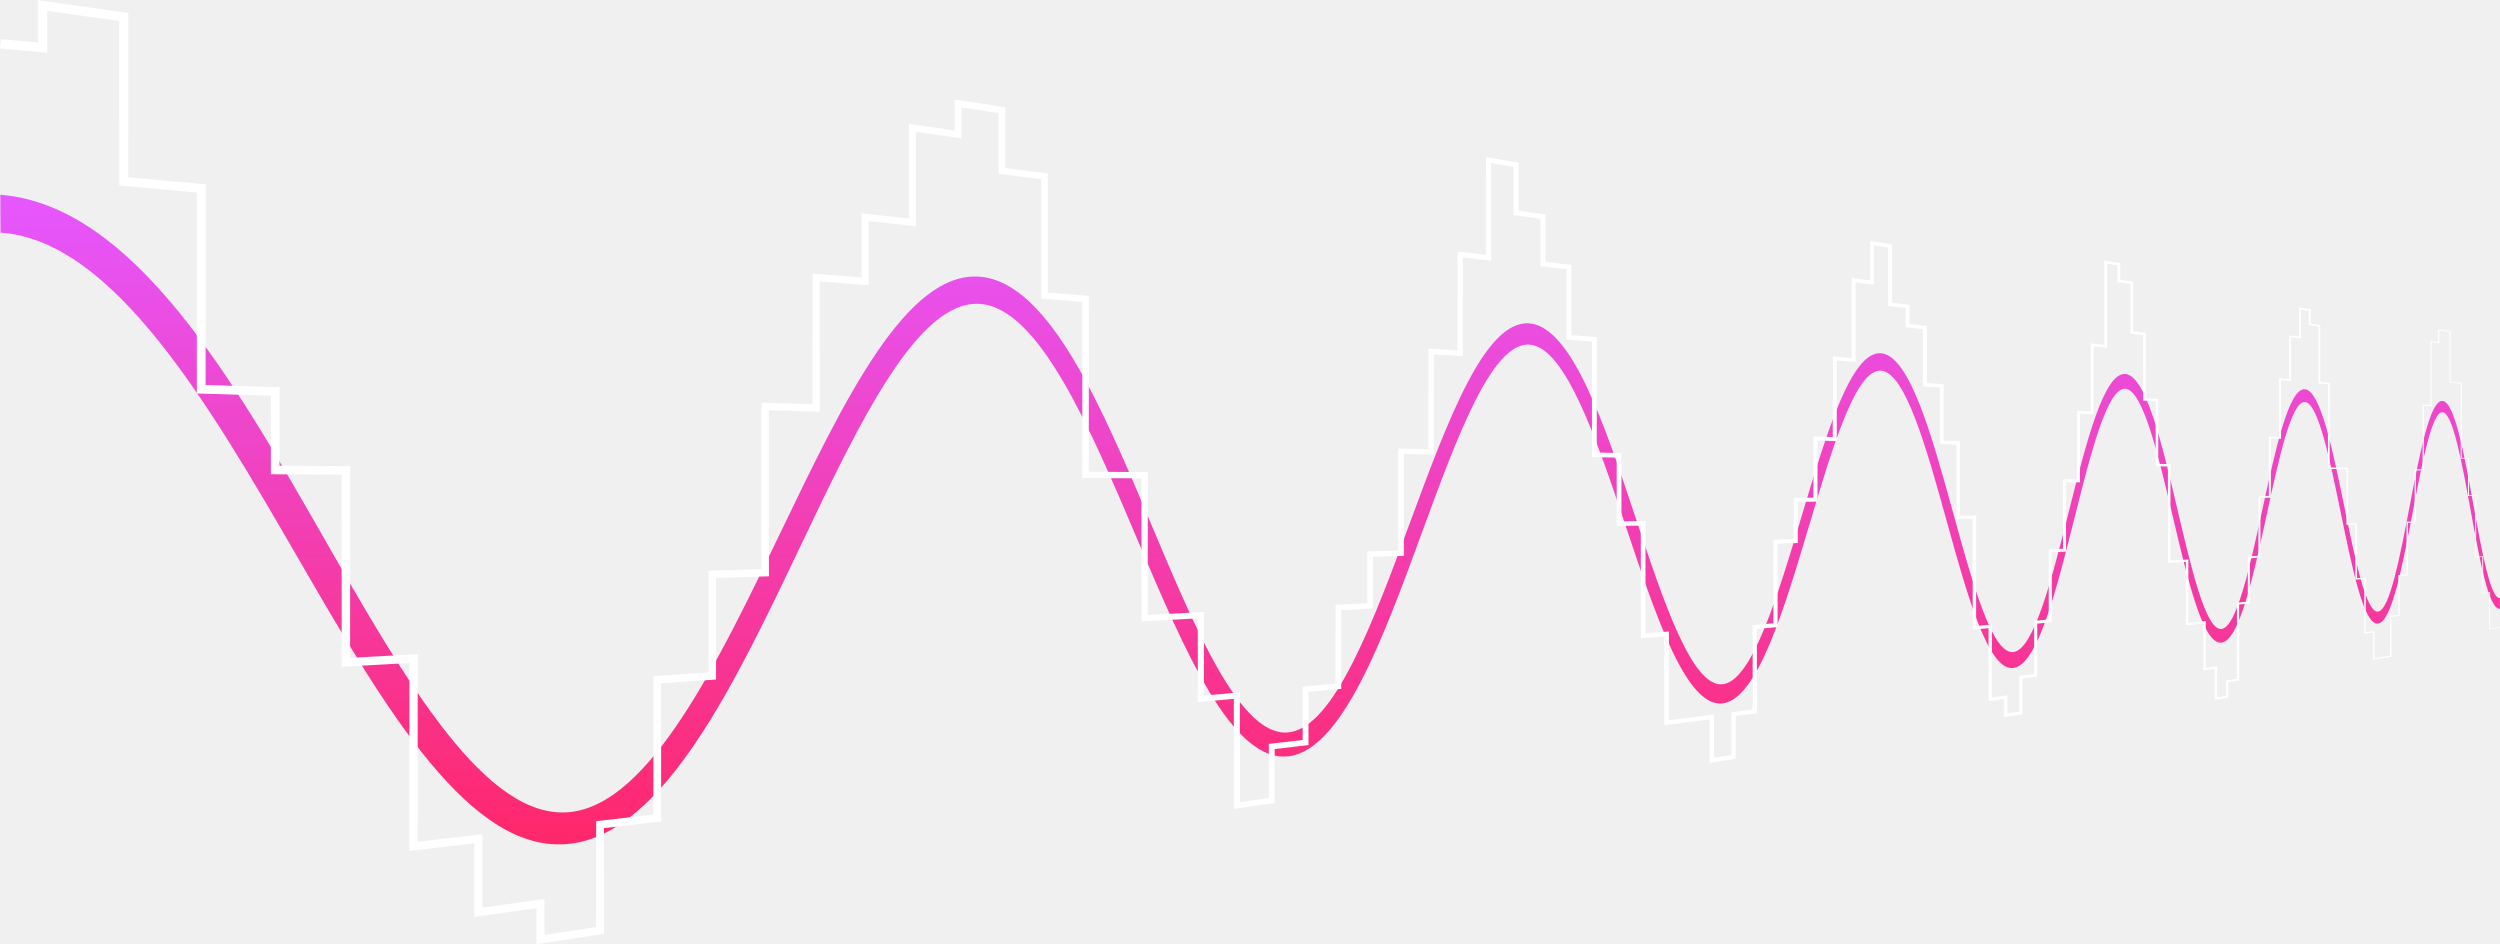
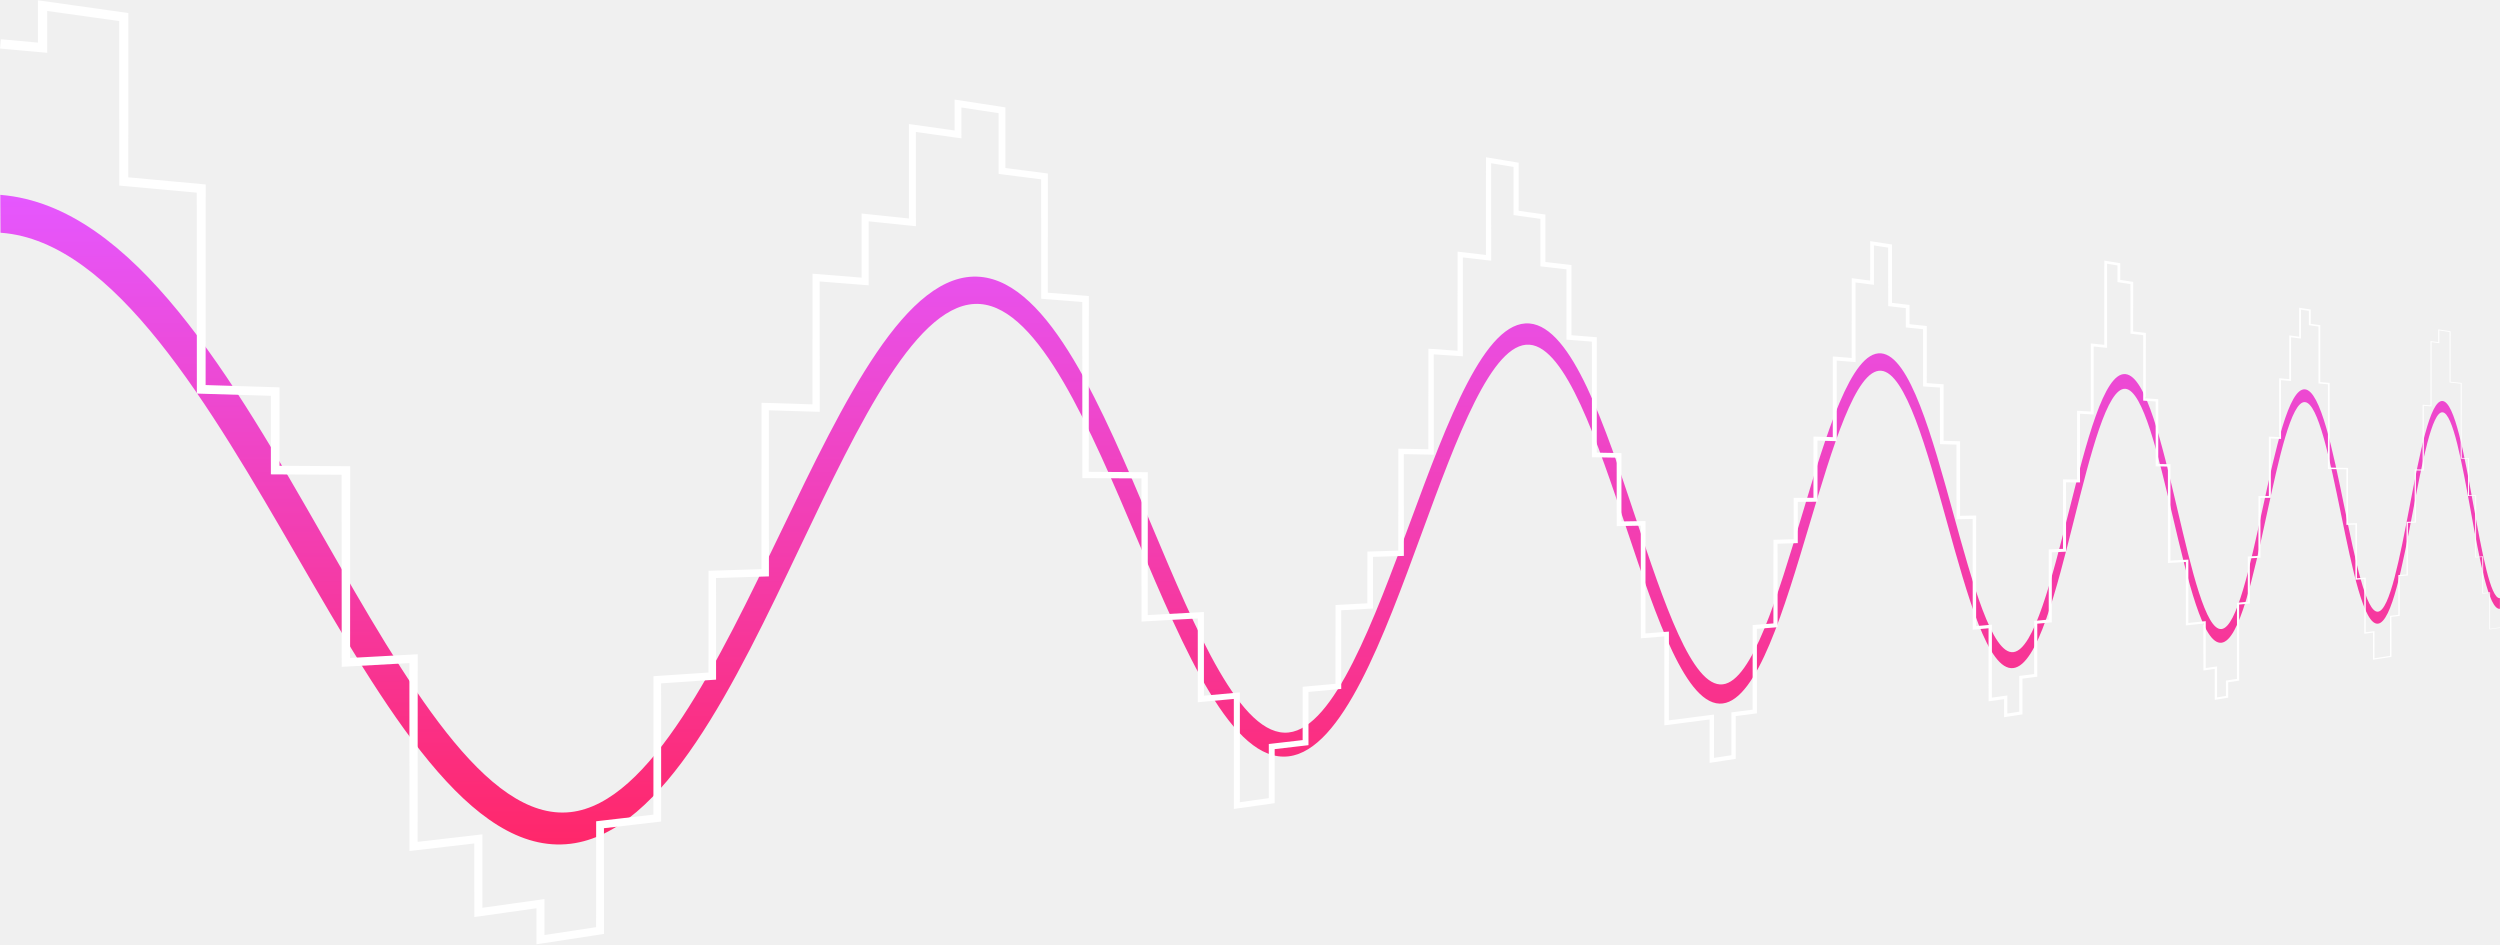
- <svg xmlns="http://www.w3.org/2000/svg" id="Layer_2" data-name="Layer 2" viewBox="0 0 1872.31 706.98">
+ <svg xmlns="http://www.w3.org/2000/svg" id="Layer_2" data-name="Layer 2" width="1872" height="707" viewBox="0 0 1872.31 706.98">
  <defs>
    <style>
      .cls-1 {
        fill: #fff;
      }

      .cls-2 {
        fill: url(#linear-gradient);
      }
    </style>
    <linearGradient id="linear-gradient" x1="936.26" y1="74.46" x2="936.26" y2="560.98" gradientTransform="translate(0 706.84) scale(1 -1)" gradientUnits="userSpaceOnUse">
      <stop offset="0" stop-color="#ff276a" />
      <stop offset="1" stop-color="#e557ff" />
    </linearGradient>
  </defs>
  <g id="Layer_1-2" data-name="Layer 1">
    <path class="cls-2" d="M1872.27,455.89c-8.33,1.02-15.17-36.49-21.9-73.41-6.5-35.67-13.34-73.2-21.09-73.77-7.91-.59-15.16,37.34-22.3,74.69-7.66,40.09-15.74,82.36-26.03,83.61-10.55,1.28-19.22-40.86-27.78-82.46-8.28-40.27-17.02-82.73-26.95-83.47-10.16-.75-19.49,42.23-28.7,84.66-9.91,45.65-20.39,93.92-33.78,95.55-13.8,1.68-25.16-46.46-36.41-94.11-10.91-46.21-22.44-95.08-35.61-96.06-13.52-1-25.98,48.58-38.32,97.69-13.32,53.01-27.46,109.26-45.59,111.46-18.75,2.28-34.28-53.75-49.71-109.43-15.04-54.27-31.02-111.91-49.31-113.26-18.87-1.4-36.35,57.18-53.73,115.46-18.85,63.2-38.96,130.58-64.89,133.74-26.99,3.29-49.49-63.79-71.97-130.82-22.04-65.7-45.57-135.86-72.69-137.87-28.16-2.09-54.43,69.48-80.72,141.14-28.71,78.23-59.54,162.25-99.64,167.13-42.24,5.14-77.72-78.44-113.48-162.69-35.31-83.17-73.34-172.77-117.62-176.05-46.5-3.44-90.31,88.51-134.63,181.52-48.91,102.64-102.06,214.18-172.17,222.72-74.87,9.12-138.86-101.35-204.3-214.32C157.38,304.32,85.66,180.52.83,174.27c-.15-.01-.3-.02-.45-.03l-.14-28.38c.2.02.4.03.59.05,99.44,8.41,174.03,138.71,242.07,257.56,61.17,106.85,121.17,211.67,184.35,204.67,59.76-6.63,110.76-112.6,157.79-210.35,47.3-98.3,93.94-195.22,149-190.54,51.99,4.41,91.69,98.74,128.47,186.14,33.57,79.76,66.95,159.07,102.64,155.11,34.14-3.79,63.65-83.59,91.17-158.03,27.98-75.67,55.87-151.11,89.19-148.28,31.86,2.71,56.48,76.59,79.49,145.66,21.15,63.5,42.35,127.14,65.18,124.61,22.06-2.45,41.27-66.44,59.31-126.54,18.47-61.52,37-123.26,59.31-121.36,21.51,1.83,38.24,62.52,53.97,119.6,14.54,52.76,29.19,105.93,45.06,104.17,15.42-1.71,28.91-55.12,41.64-105.52,13.09-51.82,26.3-104.08,42.27-102.72,15.48,1.32,27.57,52.79,38.99,101.4,10.61,45.16,21.34,90.84,33.02,89.54,11.38-1.26,21.37-47.09,30.84-90.48,9.76-44.77,19.65-90.06,31.64-89.04,11.68.99,20.84,45.72,29.52,88.09,8.08,39.43,16.27,79.42,25.2,78.43,8.74-.97,16.44-41.1,23.75-79.2,7.56-39.4,15.23-79.37,24.57-78.58,9.12.77,16.3,40.3,23.11,77.84,6.36,35.01,12.82,70.59,19.87,69.81v8h0Z" />
    <path class="cls-1" d="M1872.31,470.18s-7.69,1.09-7.69,1.09c0,0-.34.05-.34.05,0,0,0-.34,0-.34,0,0-.01-27.28-.01-27.28,0,0,.34.31.34.31,0,0-5.22.55-5.22.55,0,0-.34.04-.34.04,0,0,0-.35,0-.35,0,0-.01-27.47-.01-27.47,0,0,.34.32.34.32l-5.29.36s-.35.02-.35.02c0,0,0-.35,0-.35,0,0-.02-46.11-.02-46.11,0,0,.35.35.35.35,0,0-5.37.04-5.37.04,0,0-.35,0-.35,0,0,0,0-.35,0-.35,0,0-.01-27.86-.01-27.86l.35.36-5.45-.16h-.35s0-.36,0-.36c0,0-.03-56.13-.03-56.13,0,0,.35.39.35.39,0,0-8.32-.86-8.32-.86,0,0-.35-.04-.35-.04v-.35s-.02-37.83-.02-37.83c0,0,.35.41.35.41l-8.5-1.3s.48-.41.48-.41c0,0,0,9.56,0,9.56,0,0,0,.48,0,.48,0,0-.48-.07-.48-.07,0,0-5.77-.81-5.77-.81,0,0,.48-.42.48-.42,0,0,.02,48.16.02,48.16,0,0,0,.48,0,.48,0,0-.48-.04-.48-.04,0,0-5.86-.46-5.86-.46,0,0,.48-.44.48-.44,0,0,.02,48.52.02,48.52,0,0,0,.48,0,.48h-.48s-5.94-.11-5.94-.11c0,0,.48-.47.48-.47,0,0,.02,39.1.02,39.1,0,0,0,.47,0,.47,0,0-.47.01-.47.01,0,0-6.04.19-6.04.19l.48-.49s.02,39.4.02,39.4v.47s-.47.04-.47.04c0,0-6.13.49-6.13.49,0,0,.47-.51.47-.51,0,0,.01,29.77.01,29.77,0,0,0,.47,0,.47,0,0-.46.05-.46.05,0,0-6.22.73-6.22.73,0,0,.47-.52.47-.52,0,0,.01,30,.01,30,0,0,0,.46,0,.46,0,0-.46.07-.46.07,0,0-12.73,1.95-12.73,1.95l-.63.1s0-.64,0-.64c0,0,0-20.31,0-20.31,0,0,.63.55.63.55,0,0-6.52.84-6.52.84,0,0-.63.08-.63.08,0,0,0-.64,0-.64,0,0-.02-40.95-.02-40.95,0,0,.62.58.62.58l-6.62.53-.63.05v-.63s-.02-41.27-.02-41.27c0,0,.62.6.62.6-.8.02-6.8.22-7.35.23,0,0,0-.62,0-.62,0,0-.02-41.6-.02-41.6,0,0,.61.62.61.62l-13.78-.25h-.62s0-.63,0-.63c0,0-.03-63.41-.03-63.41l.6.65s-7.06-.64-7.06-.64c0,0-.6-.05-.6-.05,0,0,0-.6,0-.6,0,0-.02-42.62-.02-42.62,0,0,.58.67.58.67,0,0-7.17-1.01-7.17-1.01,0,0-.59-.08-.59-.08,0,0,0-.59,0-.59,0,0,0-10.74,0-10.74,0,0,.58.68.58.68,0,0-7.29-1.11-7.29-1.11,0,0,.79-.68.79-.68,0,0,0,21.66,0,21.66,0,0,0,.8,0,.8,0,0-.79-.1-.79-.1,0,0-7.42-.95-7.42-.95,0,0,.79-.7.79-.7,0,0,.01,32.77.01,32.77,0,0,0,.79,0,.79,0,0-.78-.07-.78-.07l-7.54-.69s.79-.72.79-.72c0,0,.02,44.06.02,44.06,0,0,0,.77,0,.77,0,0-.77-.03-.77-.03,0,0-7.67-.32-7.67-.32l.78-.74s.02,44.44.02,44.44c0,0,0,.76,0,.76,0,0-.76,0-.76,0,0,0-7.8.05-7.8.05,0,0,.76-.77.76-.77,0,0,.02,44.82.02,44.82v.75s-.75.04-.75.04c0,0-7.94.44-7.94.44,0,0,.75-.79.75-.79,0,0,.02,33.9.02,33.9v.74s-.73.07-.73.07c0,0-8.07.75-8.07.75,0,0,.74-.81.74-.81,0,0,.03,57,.03,57,0,0,0,.72,0,.72,0,0-.71.11-.71.11,0,0-8.22,1.26-8.22,1.26,0,0,.71-.83.71-.83,0,0,0,11.5,0,11.5v.72c-1.23.19-8.89,1.49-10.06,1.67,0,0,0-1,0-1v-23.21s.97.85.97.85c0,0-8.51,1.2-8.51,1.2,0,0-.98.14-.98.14v-1s-.02-35.12-.02-35.12c0,0,.97.88.97.88,0,0-13.06,1.37-13.06,1.37l-.98.1s0-.98,0-.98c0,0-.02-47.47-.02-47.47l.96.91s-13.42.75-13.42.75c0,0-.96.05-.96.05v-.97s-.03-72.19-.03-72.19l.93.95s-9.16-.16-9.16-.16c0,0-.93-.02-.93-.02,0,0,0-.93,0-.93,0,0-.02-48.57-.02-48.57,0,0,.91.97.91.97-1.16-.09-9.53-.63-10.24-.68,0,0,0-.91,0-.91,0,0-.02-49.03-.02-49.03,0,0,.88.99.88.99,0,0-9.51-1.1-9.51-1.1,0,0-.89-.1-.89-.1,0,0,0-.89,0-.89,0,0-.02-37.12-.02-37.12,0,0,.87,1.01.87,1.01,0,0-9.69-1.48-9.69-1.48l-.87-.13s0-.88,0-.88c0,0,0-12.49,0-12.49l.86,1.02s-9.88-1.63-9.88-1.63c0,0,1.2-1.02,1.2-1.02,0,0,.03,63.07.03,63.07,0,0,0,1.18,0,1.18,0,0-1.17-.12-1.17-.12,0,0-10.07-1.04-10.07-1.04,0,0,1.18-1.06,1.18-1.06,0,0,.02,50.95.02,50.95,0,0,0,1.15,0,1.15,0,0-1.15-.06-1.15-.06l-10.27-.56s1.16-1.09,1.16-1.09l.02,51.45s0,1.13,0,1.13c0,0-1.13,0-1.13,0l-10.47-.06s1.13-1.12,1.13-1.12l.02,51.96v1.1s-1.1.05-1.1.05c0,0-10.68.46-10.68.46l1.1-1.15s.02,52.49.02,52.49v1.07s-1.07.1-1.07.1c0,0-10.9,1.01-10.9,1.01,0,0,1.07-1.18,1.07-1.18,0,0,.02,39.76.02,39.76,0,0,0,1.05,0,1.05l-1.05.13s-11.12,1.44-11.12,1.44c0,0,1.05-1.19,1.05-1.19,0,0,.01,26.78.01,26.78,0,0,0,1.04,0,1.04,0,0-1.03.16-1.03.16,0,0-11.35,1.74-11.35,1.74,0,0-1.41.22-1.41.22,0,0,0-1.42,0-1.42,0,0,0-13.53,0-13.53,0,0,1.4,1.22,1.4,1.22,0,0-11.59,1.64-11.59,1.64,0,0-1.4.2-1.4.2,0,0,0-1.42,0-1.42,0,0-.02-54.69-.02-54.69,0,0,1.37,1.25,1.37,1.25,0,0-11.84,1.09-11.84,1.09,0,0-1.38.13-1.38.13,0,0,0-1.38,0-1.38l-.04-82.9,1.32,1.3c-1.24.03-12.73.23-13.42.25,0,0,0-1.33,0-1.33,0,0-.03-55.86-.03-55.86,0,0,1.29,1.33,1.29,1.33-1.15-.02-13.16-.4-13.65-.41,0,0,0-1.3,0-1.3,0,0-.02-42.35-.02-42.35,0,0,1.26,1.35,1.26,1.35,0,0-12.63-.84-12.63-.84l-1.27-.08s0-1.27,0-1.27c0,0-.02-42.81-.02-42.81,0,0,1.24,1.37,1.24,1.37-.57-.09-13.93-1.42-14.15-1.46,0,0,0-1.25,0-1.25,0,0,0-14.43,0-14.43,0,0,1.23,1.38,1.23,1.38,0,0-13.19-1.53-13.19-1.53,0,0-1.24-.14-1.24-.14,0,0,0-1.25,0-1.25,0,0-.02-43.77-.02-43.77,0,0,1.2,1.4,1.2,1.4,0,0-13.49-2.06-13.49-2.06,0,0,1.64-1.41,1.64-1.41,0,0,.01,29.51.01,29.51,0,0,0,1.63,0,1.63,0,0-1.62-.21-1.62-.21,0,0-13.8-1.77-13.8-1.77l1.63-1.43s.03,59.7.03,59.7c0,0,0,1.59,0,1.59l-1.59-.13-14.12-1.12,1.6-1.47s.03,60.39.03,60.39c0,0,0,1.55,0,1.55,0,0-1.55-.05-1.55-.05,0,0-14.45-.43-14.45-.43,0,0,1.56-1.51,1.56-1.51,0,0,.02,45.82.02,45.82v1.52s-1.52.01-1.52.01c0,0-14.79.1-14.79.1l1.53-1.54v30.91s.01,1.51.01,1.51c0,0-1.51.05-1.51.05,0,0-15.15.47-15.15.47,0,0,1.51-1.56,1.51-1.56,0,0,.03,62.56.03,62.56,0,0,0,1.47,0,1.47,0,0-1.46.12-1.46.12l-15.52,1.24,1.47-1.59.03,63.32s0,1.43,0,1.43c0,0-1.42.18-1.42.18,0,0-15.9,2.05-15.9,2.05l1.42-1.62v32.05s.02,1.41.02,1.41c-2.27.36-17.4,2.66-19.59,3.01,0,0,0-1.93,0-1.93v-32.45s1.87,1.65,1.87,1.65l-33.83,4.37s-1.9.24-1.9.24v-1.91s-.03-66.55-.03-66.55c0,0,1.85,1.71,1.85,1.71l-17.57,1.41-1.86.15v-1.87s-.04-84.27-.04-84.27l1.79,1.76s-18.03.34-18.03.34c0,0-1.8.03-1.8.03v-1.8s-.02-51.22-.02-51.22c0,0,1.76,1.79,1.76,1.79,0,0-18.51-.33-18.51-.33l-1.77-.03s0-1.77,0-1.77c0,0-.04-86.5-.04-86.5,0,0,1.69,1.83,1.69,1.83,0,0-19.01-1.5-19.01-1.5,0,0-1.7-.13-1.7-.13,0,0,0-1.71,0-1.71,0,0-.02-52.6-.02-52.6,0,0,1.66,1.86,1.66,1.86,0,0-19.53-2.26-19.53-2.26,0,0-1.66-.19-1.66-.19,0,0,0-1.68,0-1.68,0,0-.02-35.54-.02-35.54,0,0,1.63,1.88,1.63,1.88,0,0-20.07-2.81-20.07-2.81,0,0-1.64-.23-1.64-.23,0,0,0-1.66,0-1.66,0,0-.02-36.04-.02-36.04,0,0,1.61,1.9,1.61,1.9,0,0-20.63-3.4-20.63-3.4,0,0,2.25-1.91,2.25-1.91,0,0,.03,73.08.03,73.08,0,0,0,2.2,0,2.2,0,0-2.19-.25-2.19-.25,0,0-21.22-2.46-21.22-2.46,0,0,2.2-1.96,2.2-1.96,0,0,.03,74.12.03,74.12,0,0,0,2.15,0,2.15,0,0-2.14-.14-2.14-.14l-21.83-1.46s2.15-2.01,2.15-2.01c0,0,.03,75.19.03,75.19,0,0,0,2.09,0,2.09,0,0-2.09-.04-2.09-.04,0,0-22.47-.4-22.47-.4,0,0,2.1-2.06,2.1-2.06l.03,76.29v2.03s-2.03.06-2.03.06c0,0-23.14.72-23.14.72,0,0,2.04-2.11,2.04-2.11l.02,38.71s0,2.01,0,2.01c0,0-2.01.11-2.01.11,0,0-23.83,1.32-23.83,1.32,0,0,2.02-2.13,2.02-2.13,0,0,.03,58.94.03,58.94v1.97s-1.96.18-1.96.18c0,0-24.56,2.27-24.56,2.27,0,0,1.97-2.16,1.97-2.16,0,0,.02,39.9.02,39.9,0,0,0,1.95,0,1.95,0,0-1.94.23-1.94.23,0,0-25.33,2.96-25.33,2.96,0,0,1.95-2.19,1.95-2.19,0,0,.02,40.51.02,40.51,0,0,0,1.93,0,1.93,0,0-1.91.27-1.91.27,0,0-26.12,3.69-26.12,3.69,0,0-2.54.36-2.54.36,0,0,0-2.57,0-2.57,0,0-.04-82.31-.04-82.31,0,0,2.48,2.26,2.48,2.26,0,0-26.96,2.49-26.96,2.49,0,0-2.49.23-2.49.23,0,0,0-2.5,0-2.5,0,0-.03-62.72-.03-62.72,0,0,2.44,2.31,2.44,2.31,0,0-42.11,2.34-42.11,2.34,0,0-2.46.14-2.46.14,0,0,0-2.46,0-2.46,0,0-.05-107.11-.05-107.11l2.36,2.38s-44.24-.25-44.24-.25c0,0-2.38-.01-2.38-.01v-2.38s-.06-131.78-.06-131.78c0,0,2.26,2.45,2.26,2.45,0,0-30.75-2.43-30.75-2.43,0,0-2.27-.18-2.27-.18,0,0,0-2.28,0-2.28,0,0-.04-89.36-.04-89.36,0,0,2.19,2.49,2.19,2.49,0,0-31.83-4.07-31.83-4.07,0,0-2.2-.28-2.2-.28,0,0,0-2.22,0-2.22,0,0-.02-45.46-.02-45.46,0,0,2.16,2.52,2.16,2.52,0,0-32.96-5.02-32.96-5.02,0,0,2.95-2.53,2.95-2.53.01,2.04,0,24.63.01,26.09,0,0-2.93-.41-2.93-.41,0,0-34.15-4.79-34.15-4.79,0,0,2.95-2.56,2.95-2.56,0,0,.03,70.65.03,70.65,0,0,0,2.91,0,2.91,0,0-2.89-.3-2.89-.3,0,0-35.4-3.66-35.4-3.66,0,0,2.91-2.62,2.91-2.62,0,0,.02,47.97.02,47.97,0,0,0,2.88,0,2.88,0,0-2.87-.23-2.87-.23,0,0-36.73-2.9-36.73-2.9,0,0,2.89-2.67,2.89-2.67,0,0,.04,97.74.04,97.74,0,0,0,2.8,0,2.8,0,0-2.8-.08-2.8-.08,0,0-38.13-1.15-38.13-1.15l2.82-2.73s.06,124.5.06,124.5v2.71s-2.71.08-2.71.08c0,0-39.62,1.23-39.62,1.23,0,0,2.72-2.81,2.72-2.81,0,0,.03,76.16.03,76.16,0,0,0,2.66,0,2.66l-2.65.18s-41.19,2.79-41.19,2.79c0,0,2.67-2.86,2.67-2.86,0,0,.05,103.56.05,103.56,0,0,0,2.59,0,2.59,0,0-2.58.3-2.58.3,0,0-42.86,5.01-42.86,5.01,0,0,2.59-2.91,2.59-2.91,0,0,.04,79.24.04,79.24,0,0,0,2.54,0,2.54,0,0-2.52.39-2.52.39,0,0-44.63,6.85-44.63,6.85,0,0-3.44.53-3.44.53,0,0,0-3.48,0-3.48,0,0-.01-26.96-.01-26.96,0,0,3.42,2.97,3.42,2.97,0,0-46.51,6.57-46.51,6.57,0,0-3.44.49-3.44.49,0,0,0-3.48,0-3.48,0,0-.02-55.06-.02-55.06,0,0,3.4,3.02,3.4,3.02,0,0-48.52,5.67-48.52,5.67,0,0-3.42.4-3.42.4,0,0,0-3.45,0-3.45,0,0-.06-140.62-.06-140.62,0,0,3.3,3.13,3.3,3.13,0,0-50.66,2.82-50.66,2.82,0,0-3.33.18-3.33.18,0,0,0-3.33,0-3.33,0,0-.07-143.72-.07-143.72,0,0,3.2,3.22,3.2,3.22,0,0-52.95-.3-52.95-.3l-3.22-.02s0-3.22,0-3.22c0,0-.03-58.78-.03-58.78,0,0,3.17,3.27,3.17,3.27,0,0-55.39-1.67-55.39-1.67,0,0-3.19-.1-3.19-.1,0,0,0-3.2,0-3.2,0,0-.07-150.35-.07-150.35,0,0,3.05,3.35,3.05,3.35,0,0-58.01-5.29-58.01-5.29,0,0-3.08-.28-3.08-.28,0,0,0-3.09,0-3.09,0,0-.06-123.12-.06-123.12,0,0,2.96,3.41,2.96,3.41,0,0-60.82-8.53-60.82-8.53,0,0,3.95-3.44,3.95-3.44,0,0,.01,31.52.01,31.52,0,0,0,3.81,0,3.81,0,0-3.8-.34-3.8-.34,0,0-31.52-2.84-31.52-2.84,0,0,.63-6.97.63-6.97,0,0,31.52,2.87,31.52,2.87,0,0-3.8,3.47-3.8,3.47,0,0,.01-31.52.01-31.52,0,0,0-4,0-4,4.37.62,63.29,8.93,67.73,9.56,0,0,0,2.99,0,2.99,0,0-.06,123.12-.06,123.12,0,0-3.08-3.37-3.08-3.37,0,0,58.01,5.35,58.01,5.35,0,0,3.06.28,3.06.28,0,0,0,3.07,0,3.07,0,0-.07,150.35-.07,150.35,0,0-3.19-3.29-3.19-3.29,0,0,55.39,1.72,55.39,1.72,0,0,3.17.1,3.17.1,0,0,0,3.17,0,3.17,0,0-.03,58.78-.03,58.78,0,0-3.22-3.24-3.22-3.24,0,0,52.95.34,52.95.34,0,0,3.2.02,3.2.02,0,0,0,3.2,0,3.2,0,0-.07,143.72-.07,143.72,0,0-3.33-3.15-3.33-3.15,0,0,50.67-2.77,50.67-2.77,0,0,3.3-.18,3.3-.18,0,0,0,3.31,0,3.31,0,0-.06,140.62-.06,140.62,0,0-3.42-3.05-3.42-3.05,0,0,48.53-5.62,48.53-5.62,0,0,3.4-.39,3.4-.39,0,0,0,3.42,0,3.42,0,0-.02,55.06-.02,55.06l-3.44-2.99s46.52-6.53,46.52-6.53c0,0,3.42-.48,3.42-.48,0,0,0,3.45,0,3.45,0,0-.01,26.96-.01,26.96,0,0-3.44-2.95-3.44-2.95,0,0,44.64-6.81,44.64-6.81,0,0-2.52,2.93-2.52,2.93,0,0,.04-79.24.04-79.24,0,0,0-2.61,0-2.61,0,0,2.59-.3,2.59-.3,0,0,42.86-4.97,42.86-4.97,0,0-2.57,2.89-2.57,2.89,0,0,.05-103.56.05-103.56,0,0,0-2.68,0-2.68,0,0,2.67-.18,2.67-.18,0,0,41.19-2.76,41.19-2.76,0,0-2.65,2.84-2.65,2.84,0,0,.03-76.16.03-76.16,0,0,0-2.73,0-2.73,0,0,2.72-.08,2.72-.08,0,0,39.62-1.2,39.62-1.2,0,0-2.71,2.79-2.71,2.79,0,0,.06-124.5.06-124.5,0,0,0-2.82,0-2.82,0,0,2.82.09,2.82.09,0,0,38.13,1.18,38.13,1.18l-2.8,2.72s.04-97.74.04-97.74c0,0,0-2.9,0-2.9,0,0,2.89.23,2.89.23,0,0,36.73,2.94,36.73,2.94,0,0-2.87,2.65-2.87,2.65,0,0,.02-47.97.02-47.97,0,0,0-2.93,0-2.93,0,0,2.91.3,2.91.3,0,0,35.4,3.7,35.4,3.7,0,0-2.89,2.61-2.89,2.61,0,0,.03-70.65.03-70.65v-2.98s2.95.42,2.95.42c0,0,34.14,4.82,34.14,4.82,0,0-2.93,2.55-2.93,2.55,0,0,.01-23.13.01-23.13v-2.98c3.14.51,34.79,5.32,38.07,5.84,0,0,0,2.19,0,2.19,0,0-.02,45.46-.02,45.46,0,0-2.2-2.51-2.2-2.51,0,0,31.82,4.1,31.82,4.1,0,0,2.19.28,2.19.28,0,0,0,2.21,0,2.21,0,0-.04,89.36-.04,89.36l-2.28-2.46s30.75,2.46,30.75,2.46c0,0,2.26.18,2.26.18,0,0,0,2.27,0,2.27,0,0-.06,131.78-.06,131.78,0,0-2.38-2.4-2.38-2.4,0,0,44.24.29,44.24.29,0,0,2.36.02,2.36.02,0,0,0,2.36,0,2.36,0,0-.05,107.11-.05,107.11,0,0-2.46-2.33-2.46-2.33,0,0,42.11-2.3,42.11-2.3,0,0,2.44-.13,2.44-.13,0,0,0,2.44,0,2.44,0,0-.03,62.72-.03,62.72,0,0-2.49-2.27-2.49-2.27,0,0,26.96-2.46,26.96-2.46,0,0,2.48-.23,2.48-.23,0,0,0,2.49,0,2.49,0,0-.04,82.31-.04,82.31,0,0-2.54-2.21-2.54-2.21,0,0,26.13-3.67,26.13-3.67,0,0-1.91,2.2-1.91,2.2,0,0,.02-40.51.02-40.51,0,0,0-1.96,0-1.96,0,0,1.95-.23,1.95-.23,0,0,25.33-2.93,25.33-2.93,0,0-1.94,2.18-1.94,2.18,0,0,.02-39.9.02-39.9,0,0,0-1.98,0-1.98,0,0,1.97-.18,1.97-.18,0,0,24.56-2.24,24.56-2.24l-1.96,2.15s.03-58.94.03-58.94v-2.02s2.02-.11,2.02-.11c0,0,23.83-1.3,23.83-1.3,0,0-2.01,2.12-2.01,2.12l.02-38.71s0-2.04,0-2.04l2.04-.06s23.14-.7,23.14-.7c0,0-2.03,2.09-2.03,2.09,0,0,.03-76.29.03-76.29,0,0,0-2.1,0-2.1,0,0,2.1.04,2.1.04,0,0,22.47.42,22.47.42,0,0-2.09,2.05-2.09,2.05,0,0,.03-75.19.03-75.19,0,0,0-2.16,0-2.16s2.15.15,2.15.15c0,0,21.83,1.48,21.83,1.48,0,0-2.14,2-2.14,2,0,0,.03-74.12.03-74.12v-2.22s2.2.26,2.2.26c0,0,21.22,2.47,21.22,2.47,0,0-2.19,1.95-2.19,1.95,0,0,.03-73.08.03-73.08,0,0,0-2.28,0-2.28,0,0,2.24.37,2.24.37,0,0,20.63,3.42,20.63,3.42,0,0,1.61.27,1.61.27v1.63s-.02,36.04-.02,36.04l-1.64-1.89s20.07,2.83,20.07,2.83c0,0,1.63.23,1.63.23v1.65s-.02,35.54-.02,35.54l-1.66-1.87s19.53,2.28,19.53,2.28c0,0,1.66.19,1.66.19v1.67s-.02,52.6-.02,52.6c0,0-1.7-1.84-1.7-1.84,0,0,19.01,1.52,19.01,1.52,0,0,1.69.14,1.69.14,0,0,0,1.7,0,1.7l-.04,86.5s-1.77-1.8-1.77-1.8c.9,0,20.01.38,20.27.38,0,0,0,1.76,0,1.76l-.02,51.22s-1.8-1.77-1.8-1.77l18.04-.32s1.79-.03,1.79-.03v1.79s-.04,84.27-.04,84.27c0,0-1.86-1.72-1.86-1.72.89-.09,19.2-1.51,19.43-1.54,0,0,0,1.85,0,1.85,0,0-.03,66.55-.03,66.55,0,0-1.9-1.67-1.9-1.67,0,0,33.84-4.34,33.84-4.34,0,0,1.88-.24,1.88-.24,0,0,0,1.9,0,1.9,0,0-.01,32.45-.01,32.45,0,0-1.9-1.63-1.9-1.63,0,0,16.3-2.49,16.3-2.49,0,0-1.4,1.63-1.4,1.63,0,0,.01-32.05.01-32.05v-1.44s1.42-.18,1.42-.18c0,0,15.9-2.04,15.9-2.04,0,0-1.42,1.61-1.42,1.61,0,0,.03-63.32.03-63.32v-1.47s1.47-.12,1.47-.12c0,0,15.52-1.23,15.52-1.23l-1.46,1.58s.03-62.56.03-62.56c0,0,0-1.51,0-1.51,0,0,1.51-.05,1.51-.05,0,0,15.15-.46,15.15-.46s-1.51,1.55-1.51,1.55c0,0,.01-30.91.01-30.91,0,0,0-1.53,0-1.53.94.01,15.05-.1,16.32-.09,0,0-1.52,1.53-1.52,1.53,0,0,.02-45.82.02-45.82,0,0,0-1.56,0-1.56,1.48.02,14.37.47,16.01.5,0,0-1.55,1.5-1.55,1.5,0,0,.03-60.39.03-60.39,0,0,0-1.6,0-1.6,2.16.13,13.6,1.11,15.72,1.26,0,0-1.59,1.47-1.59,1.47,0,0,.03-59.7.03-59.7v-1.64s1.63.21,1.63.21c0,0,13.8,1.78,13.8,1.78l-1.62,1.43s.01-29.51.01-29.51c0,0,0-1.66,0-1.66,0,0,1.64.25,1.64.25,0,0,13.49,2.07,13.49,2.07,0,0,1.21.18,1.21.18,0,0,0,1.22,0,1.22,0,0-.02,43.77-.02,43.77,0,0-1.24-1.39-1.24-1.39,0,0,13.19,1.54,13.19,1.54l1.23.14s0,1.24,0,1.24c0,0,0,14.43,0,14.43l-1.24-1.38s12.9,1.35,12.9,1.35c0,0,1.24.13,1.24.13v1.24s-.02,42.81-.02,42.81l-1.27-1.36s12.63.85,12.63.85l1.27.09s0,1.27,0,1.27c0,0-.02,42.35-.02,42.35,0,0-1.3-1.34-1.3-1.34,0,0,12.35.38,12.35.38l1.29.04v1.29s-.03,55.86-.03,55.86c0,0-1.33-1.31-1.33-1.31l12.09-.22,1.32-.02s0,1.32,0,1.32c0,0-.04,82.9-.04,82.9l-1.38-1.26s11.84-1.08,11.84-1.08c0,0,1.37-.13,1.37-.13,0,0,0,1.38,0,1.38,0,0-.02,54.69-.02,54.69,0,0-1.4-1.22-1.4-1.22,0,0,11.59-1.63,11.59-1.63,0,0,1.4-.2,1.4-.2v1.41s0,13.53,0,13.53c0,0-1.41-1.21-1.41-1.21,0,0,11.36-1.73,11.36-1.73,0,0-1.03,1.2-1.03,1.2,0,0,.01-26.78.01-26.78,0,0,0-1.06,0-1.06,0,0,1.05-.13,1.05-.13,0,0,11.13-1.42,11.13-1.42,0,0-1.05,1.19-1.05,1.19,0,0,.02-39.76.02-39.76,0,0,0-1.08,0-1.08,0,0,1.07-.1,1.07-.1s10.9-1,10.9-1c0,0-1.07,1.17-1.07,1.17,0,0,.02-52.49.02-52.49,0,0,0-1.1,0-1.1l1.1-.05s10.68-.45,10.68-.45l-1.1,1.15s.02-51.96.02-51.96c0,0,0-1.13,0-1.13,0,0,1.13,0,1.13,0,0,0,10.47.07,10.47.07,0,0-1.13,1.12-1.13,1.12,0,0,.02-51.45.02-51.45,0,0,0-1.16,0-1.16,0,0,1.16.06,1.16.06,0,0,10.27.57,10.27.57,0,0-1.15,1.09-1.15,1.09,0,0,.02-50.95.02-50.95,0,0,0-1.19,0-1.19l1.18.12s10.07,1.05,10.07,1.05c0,0-1.17,1.06-1.17,1.06l.03-63.07s0-1.22,0-1.22c0,0,1.2.2,1.2.2,0,0,9.88,1.64,9.88,1.64l.86.14s0,.87,0,.87c0,0,0,12.49,0,12.49,0,0-.87-1.01-.87-1.01,0,0,9.69,1.49,9.69,1.49,0,0,.87.13.87.13,0,0,0,.88,0,.88,0,0-.02,37.12-.02,37.12,0,0-.89-1-.89-1,0,0,9.51,1.11,9.51,1.11,0,0,.88.1.88.1,0,0,0,.89,0,.89,0,0-.02,49.03-.02,49.03,0,0-.91-.97-.91-.97,0,0,9.33.63,9.33.63,0,0,.91.06.91.06,0,0,0,.91,0,.91,0,0-.02,48.57-.02,48.57,0,0-.93-.95-.93-.95,0,0,9.16.17,9.16.17l.93.02s0,.93,0,.93c0,0-.03,72.19-.03,72.19,0,0-.96-.91-.96-.91,0,0,13.42-.73,13.42-.73,0,0,.96-.05.96-.05,0,0,0,.96,0,.96,0,0-.02,47.47-.02,47.47,0,0-.98-.88-.98-.88,0,0,13.06-1.35,13.06-1.35,0,0,.97-.1.97-.1,0,0,0,.98,0,.98,0,0-.02,35.12-.02,35.12l-.98-.86s8.51-1.2,8.51-1.2c0,0,.98-.14.98-.14,0,0,0,.99,0,.99v23.21s-1-.84-1-.84l8.36-1.38s-.71.83-.71.83c0,0,0-11.5,0-11.5,0,0,0-.72,0-.72,0,0,.71-.11.71-.11,0,0,8.22-1.25,8.22-1.25,0,0-.71.83-.71.83,0,0,.03-57,.03-57,0,0,0-.74,0-.74,0,0,.74-.07.74-.07,0,0,8.08-.74,8.08-.74,0,0-.73.8-.73.8,0,0,.02-33.9.02-33.9v-.75s.75-.04.75-.04c0,0,7.94-.43,7.94-.43,0,0-.75.79-.75.79,0,0,.02-44.82.02-44.82,0,0,0-.76,0-.76,0,0,.76,0,.76,0l7.8-.04s-.76.77-.76.77c0,0,.02-44.44.02-44.44,0,0,0-.78,0-.78,0,0,.78.03.78.03l7.67.33-.77.74s.02-44.06.02-44.06c0,0,0-.79,0-.79,0,0,.79.07.79.07,0,0,7.54.7,7.54.7,0,0-.78.72-.78.72,0,0,.01-32.77.01-32.77,0,0,0-.8,0-.8,0,0,.79.1.79.1,0,0,7.42.96,7.42.96,0,0-.79.69-.79.69,0,0,0-21.66,0-21.66,0,0,0-.8,0-.8,0,0,.79.12.79.12,0,0,7.29,1.12,7.29,1.12,0,0,.58.09.58.09,0,0,0,.59,0,.59,0,0,0,10.74,0,10.74,0,0-.59-.68-.59-.68,0,0,7.17,1.01,7.17,1.01,0,0,.58.08.58.08,0,0,0,.59,0,.59,0,0-.02,42.62-.02,42.62,0,0-.6-.66-.6-.66l7.06.65.6.05s0,.6,0,.6c0,0-.03,63.41-.03,63.41,0,0-.62-.63-.62-.63,0,0,13.78.26,13.78.26,0,0,.61.01.61.01,0,0,0,.61,0,.61,0,0-.02,41.6-.02,41.6l-.62-.6s6.72-.2,6.72-.2c0,0,.62-.02.62-.02,0,0,0,.62,0,.62,0,0-.02,41.27-.02,41.27l-.63-.58s6.62-.52,6.62-.52c0,0,.62-.05.62-.05,0,0,0,.63,0,.63,0,0-.02,40.95-.02,40.95,0,0-.63-.55-.63-.55,0,0,6.52-.84,6.52-.84,0,0,.63-.08.63-.08,0,0,0,.63,0,.63,0,0,0,20.31,0,20.31,0,0-.63-.54-.63-.54,0,0,12.73-1.94,12.73-1.94l-.46.53s.01-30,.01-30c0,0,0-.47,0-.47,0,0,.47-.05.47-.05l6.22-.72s-.46.52-.46.52c0,0,.01-29.77.01-29.77,0,0,0-.47,0-.47,0,0,.47-.04.47-.04,0,0,6.13-.49,6.13-.49,0,0-.47.51-.47.51,0,0,.02-39.4.02-39.4,0,0,0-.48,0-.48,0,0,.48-.01.48-.01,0,0,6.04-.18,6.04-.18,0,0-.47.49-.47.49,0,0,.02-39.1.02-39.1,0,0,0-.48,0-.48h.48s5.94.12,5.94.12c0,0-.48.47-.48.47,0,0,.02-48.52.02-48.52,0,0,0-.48,0-.48,0,0,.48.04.48.04,0,0,5.86.47,5.86.47,0,0-.48.44-.48.44,0,0,.02-48.16.02-48.16v-.49s.48.07.48.07c0,0,5.77.81,5.77.81,0,0-.48.41-.48.41,0,0,0-9.56,0-9.56,0,0,0-.48,0-.48,0,0,.48.07.48.07,0,0,8.5,1.3,8.5,1.3,0,0,.35.05.35.05,0,0,0,.35,0,.35,0,0-.02,37.83-.02,37.83,0,0-.35-.39-.35-.39,0,0,8.32.87,8.32.87,0,0,.35.04.35.04,0,0,0,.35,0,.35,0,0-.03,56.13-.03,56.13,0,0-.35-.36-.35-.36,0,0,5.45.17,5.45.17,0,0,.35.01.35.01,0,0,0,.35,0,.35,0,0-.01,27.86-.01,27.86,0,0-.35-.35-.35-.35,0,0,5.37-.03,5.37-.03,0,0,.35,0,.35,0,0,0,0,.35,0,.35,0,0-.02,46.11-.02,46.11,0,0-.35-.32-.35-.32,0,0,5.29-.35,5.29-.35,0,0,.35-.02.35-.02,0,0,0,.35,0,.35,0,0-.01,27.47-.01,27.47,0,0-.34-.31-.34-.31,0,0,5.22-.54,5.22-.54l.34-.04v.34s-.01,27.28-.01,27.28c0,0-.34-.29-.34-.29,0,0,7.69-1.08,7.69-1.08,0,0,.08.58.08.58h0Z" />
  </g>
</svg>
